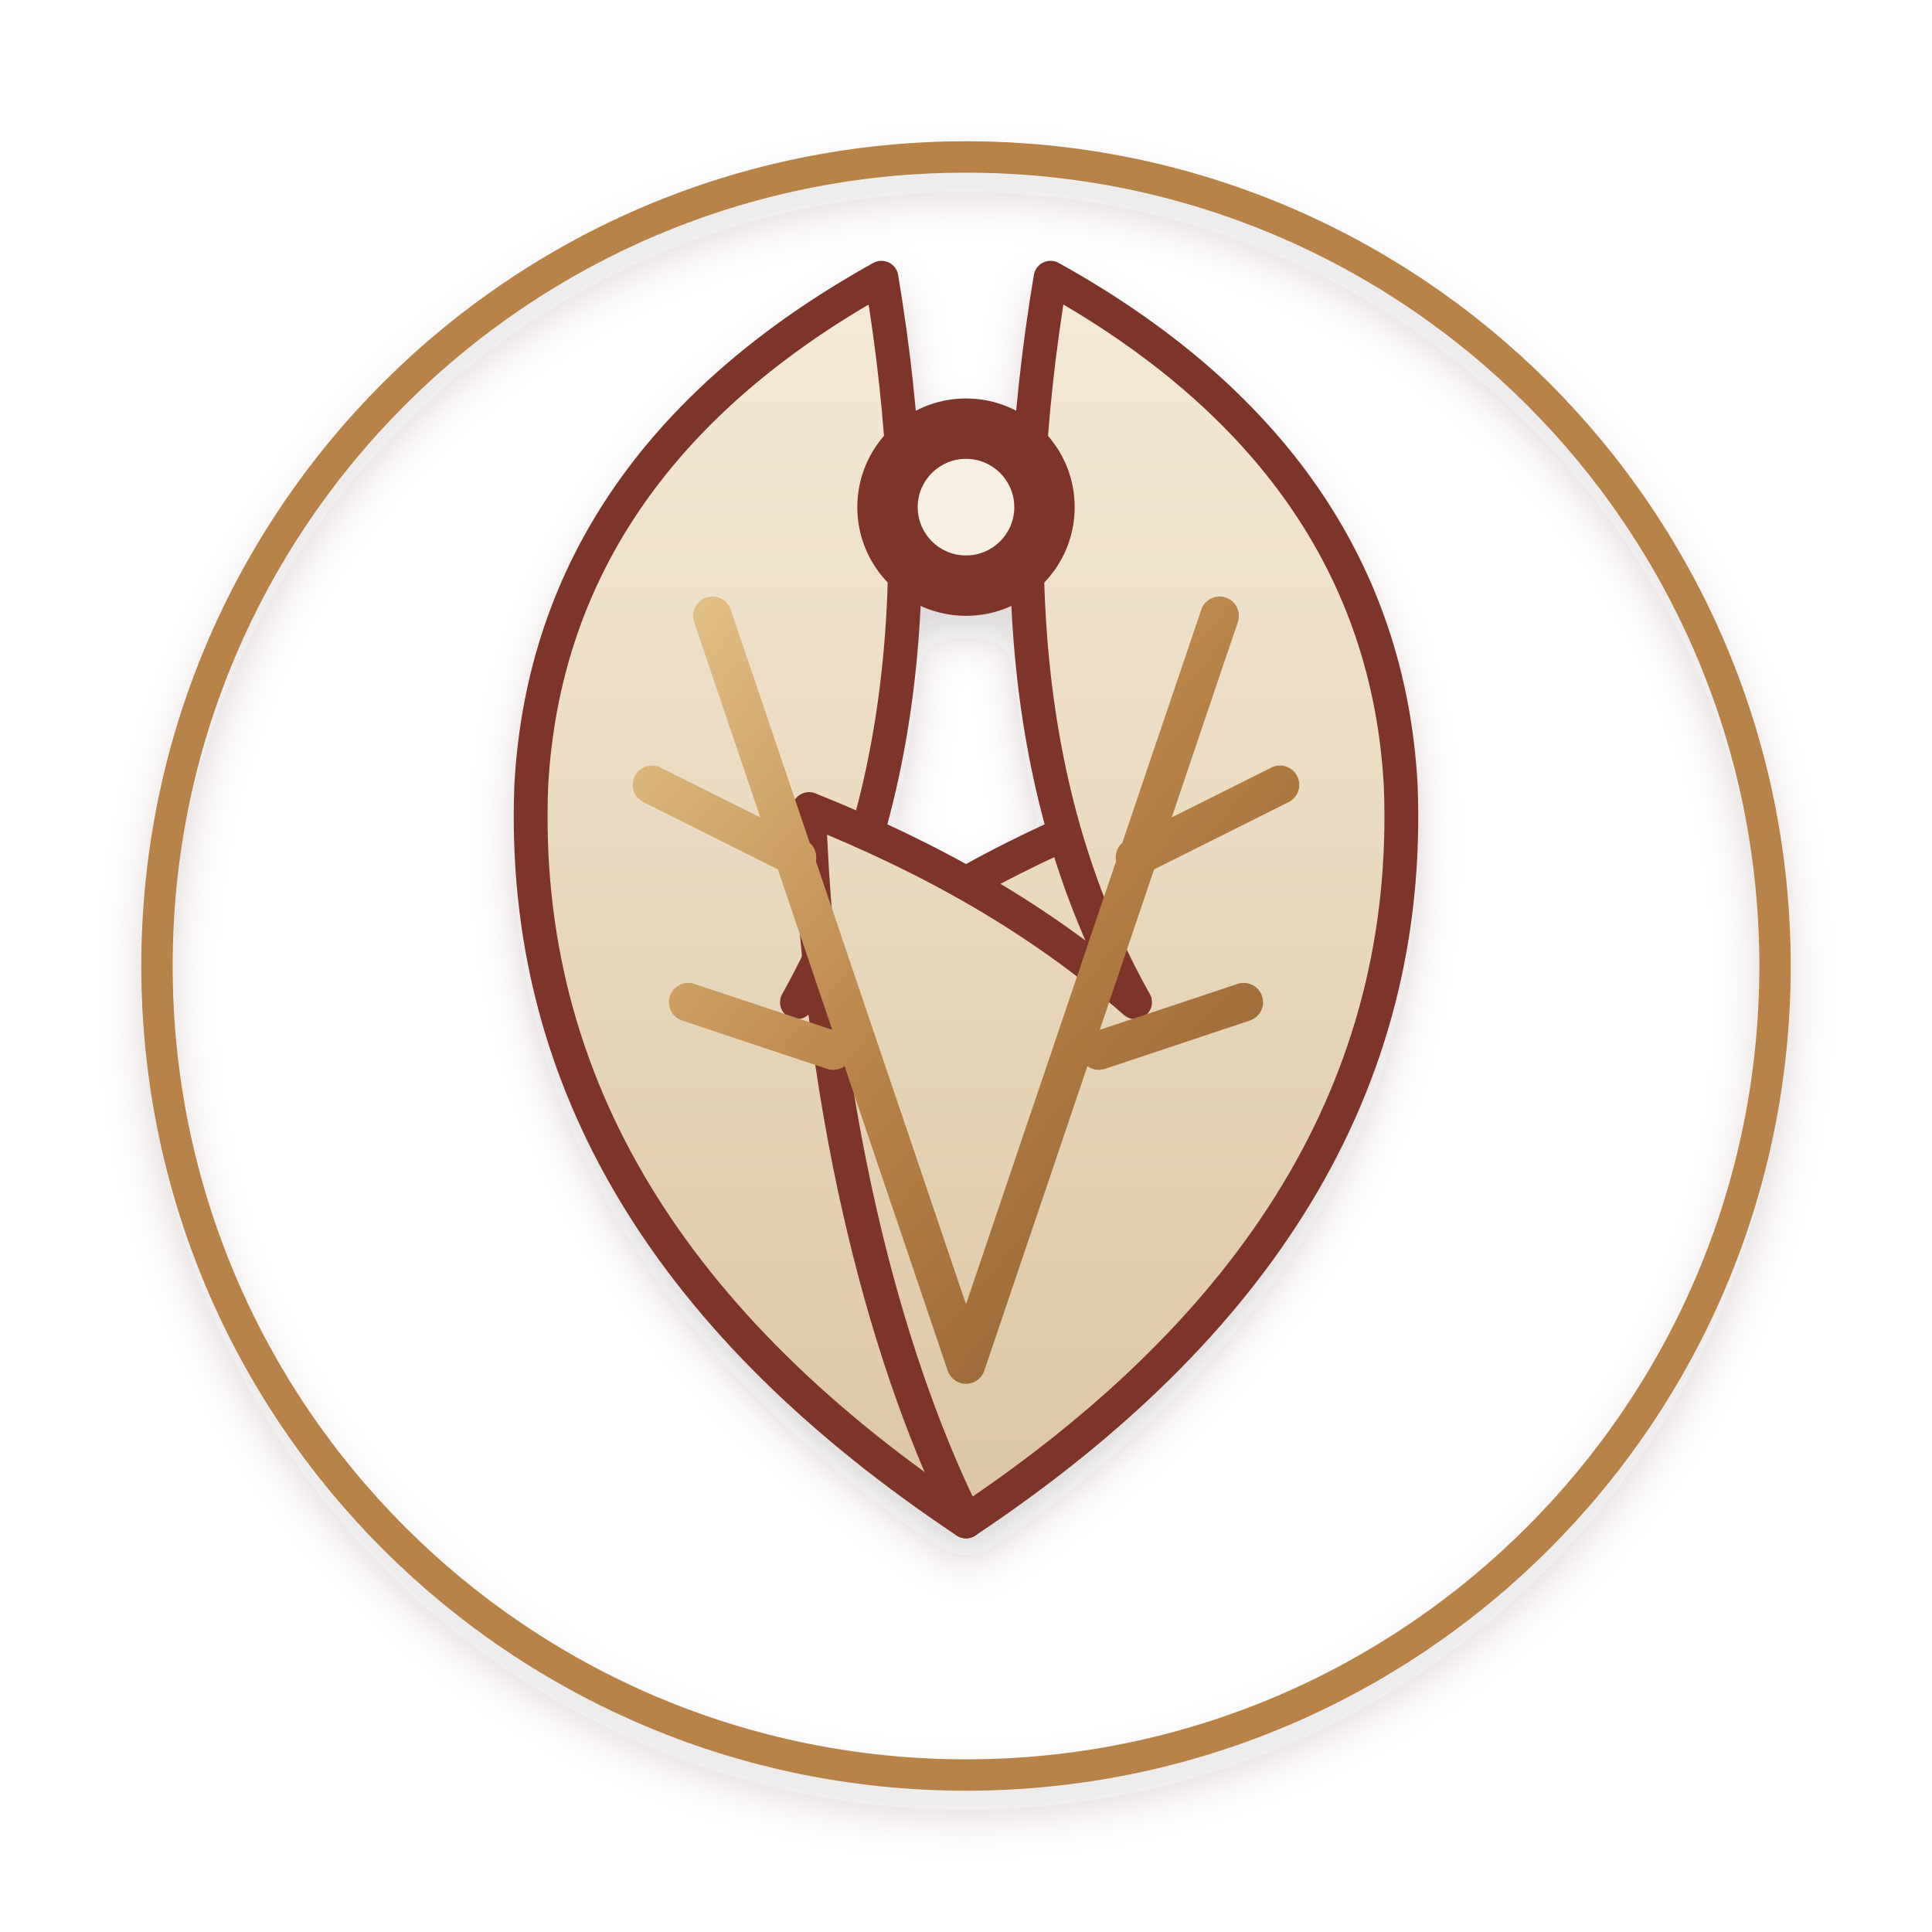
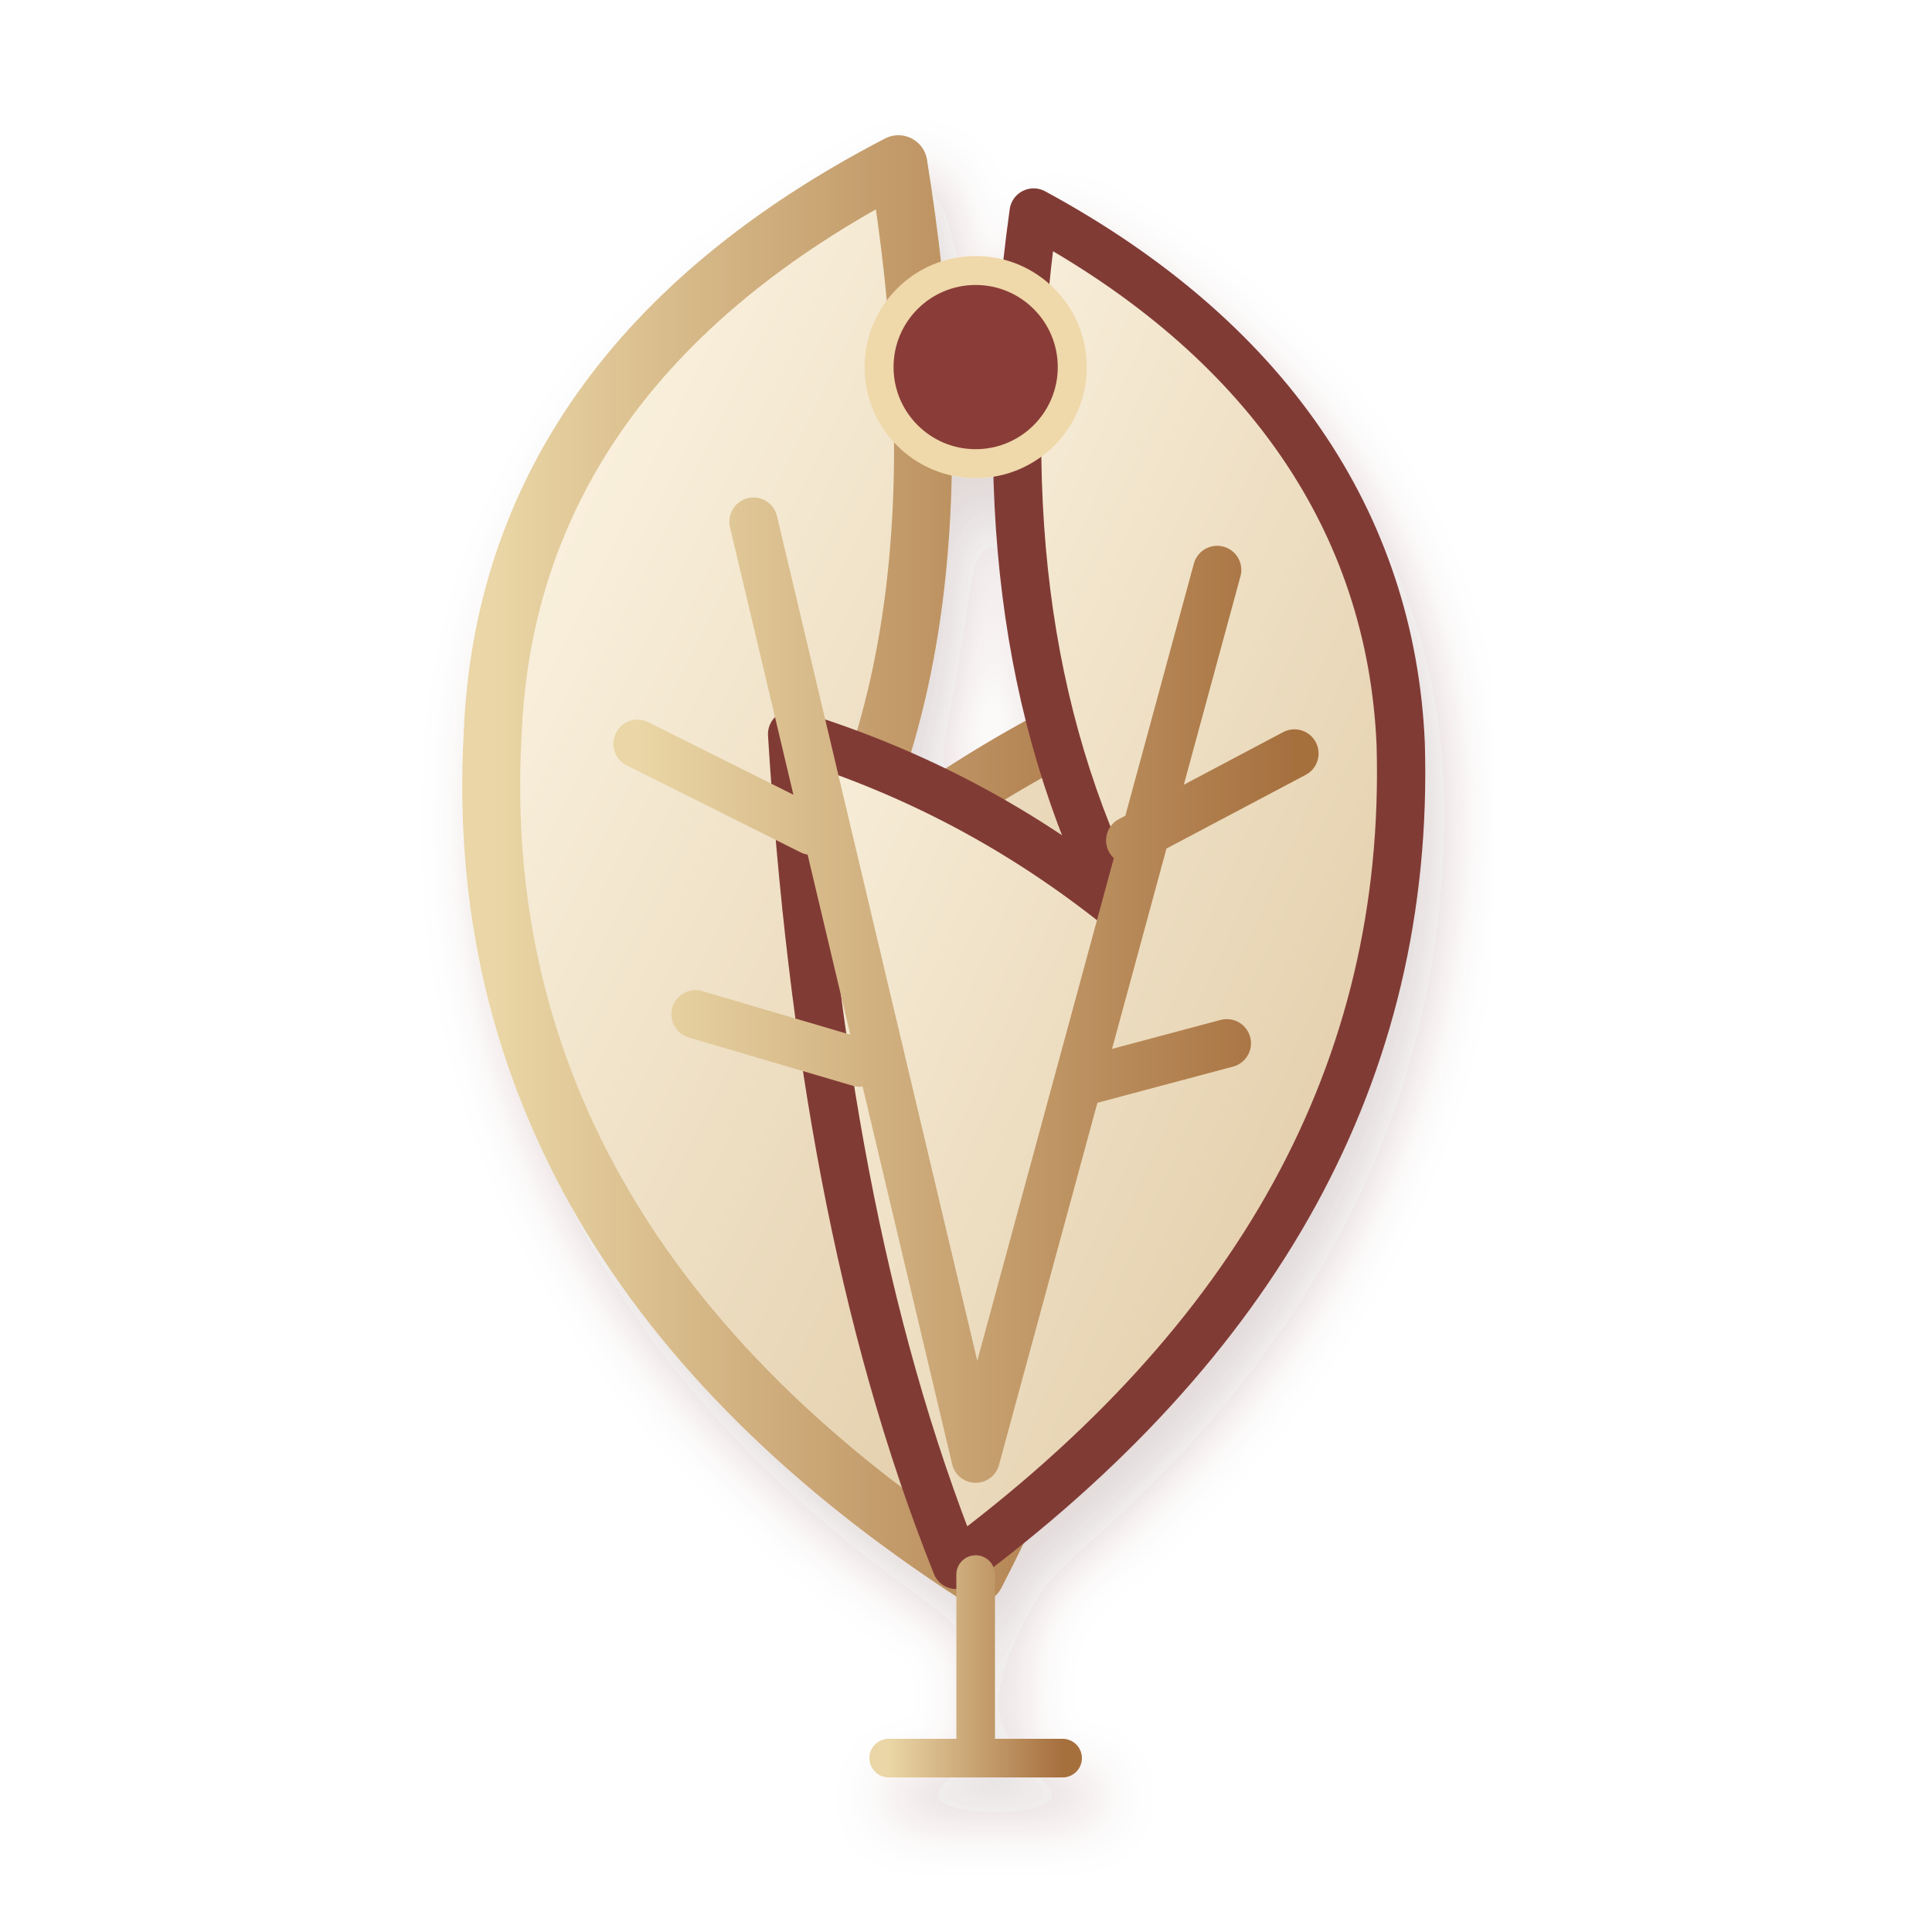
- <svg xmlns="http://www.w3.org/2000/svg" viewBox="0 0 160 160" role="img" aria-labelledby="title desc">
+ <svg xmlns="http://www.w3.org/2000/svg" viewBox="0 0 200 200">
  <defs>
-     <linearGradient id="gold" x1="0" y1="0" x2="1" y2="1">
-       <stop offset="0" stop-color="#e3c28a" />
-       <stop offset=".48" stop-color="#b88348" />
-       <stop offset="1" stop-color="#8a5b31" />
+     <linearGradient id="g">
+       <stop stop-color="#ead6a6" />
+       <stop offset="1" stop-color="#a66f3e" />
    </linearGradient>
-     <linearGradient id="jade" x1="0" y1="0" x2="0" y2="1">
-       <stop offset="0" stop-color="#f5ead6" />
-       <stop offset="1" stop-color="#dcc6a3" />
+     <linearGradient id="j" y2="1">
+       <stop stop-color="#fff9ea" />
+       <stop offset="1" stop-color="#ddc59d" />
    </linearGradient>
-     <filter id="soft" x="-20%" y="-20%" width="140%" height="140%">
-       <feDropShadow dx="0" dy="2" stdDeviation="1.7" flood-color="#4b2d1d" flood-opacity=".18" />
+     <filter id="s">
+       <feDropShadow dy="4" stdDeviation="3" flood-color="#5d3125" flood-opacity=".18" />
    </filter>
  </defs>
-   <g filter="url(#soft)">
-     <circle cx="80" cy="80" r="67" fill="none" stroke="#b88348" stroke-width="2.6" />
-     <path d="M80 126C56 110 43 90 44 65c1-18 11-32 29-42 4 24 2 44-7 60 8-7 17-12 27-16-1 27-7 47-13 59Z" fill="url(#jade)" stroke="#7d3429" stroke-width="2.8" stroke-linejoin="round" />
-     <path d="M80 126C104 110 117 90 116 65c-1-18-11-32-29-42-4 24-2 44 7 60-8-7-17-12-27-16 1 27 7 47 13 59Z" fill="url(#jade)" stroke="#7d3429" stroke-width="2.8" stroke-linejoin="round" />
-     <path d="M80 113 59 51M80 113l21-62M66 71 54 65M94 71l12-6M69 87 57 83M91 87l12-4" fill="none" stroke="url(#gold)" stroke-width="3.2" stroke-linecap="round" />
-     <circle cx="80" cy="42" r="9" fill="#7d3429" />
-     <circle cx="80" cy="42" r="4" fill="#f7efe2" />
+   <g filter="url(#s)" stroke-linecap="round" stroke-linejoin="round">
+     <path d="M101 163C67 141 49 112 51 76c1-25 15-45 42-59 5 31 3 57-9 77 11-10 24-18 39-24-2 38-9 68-22 93Z" fill="url(#j)" stroke="url(#g)" stroke-width="6" />
+     <path d="M99 162c31-23 47-51 46-85-1-23-14-42-38-55-4 29-1 52 9 72-10-8-21-14-34-18 2 32 7 61 17 86Z" fill="url(#j)" stroke="#813a35" stroke-width="5" />
+     <path d="M101 151 78 54M101 151l25-92M84 86 66 77M117 87l17-9M89 110l-17-5M112 112l15-4" fill="none" stroke="url(#g)" stroke-width="5" />
+     <circle cx="101" cy="38" r="10" fill="#8a3d37" stroke="#efd8aa" stroke-width="3" />
+     <path d="M101 163v18M92 182h18" stroke="url(#g)" stroke-width="4" />
  </g>
</svg>
